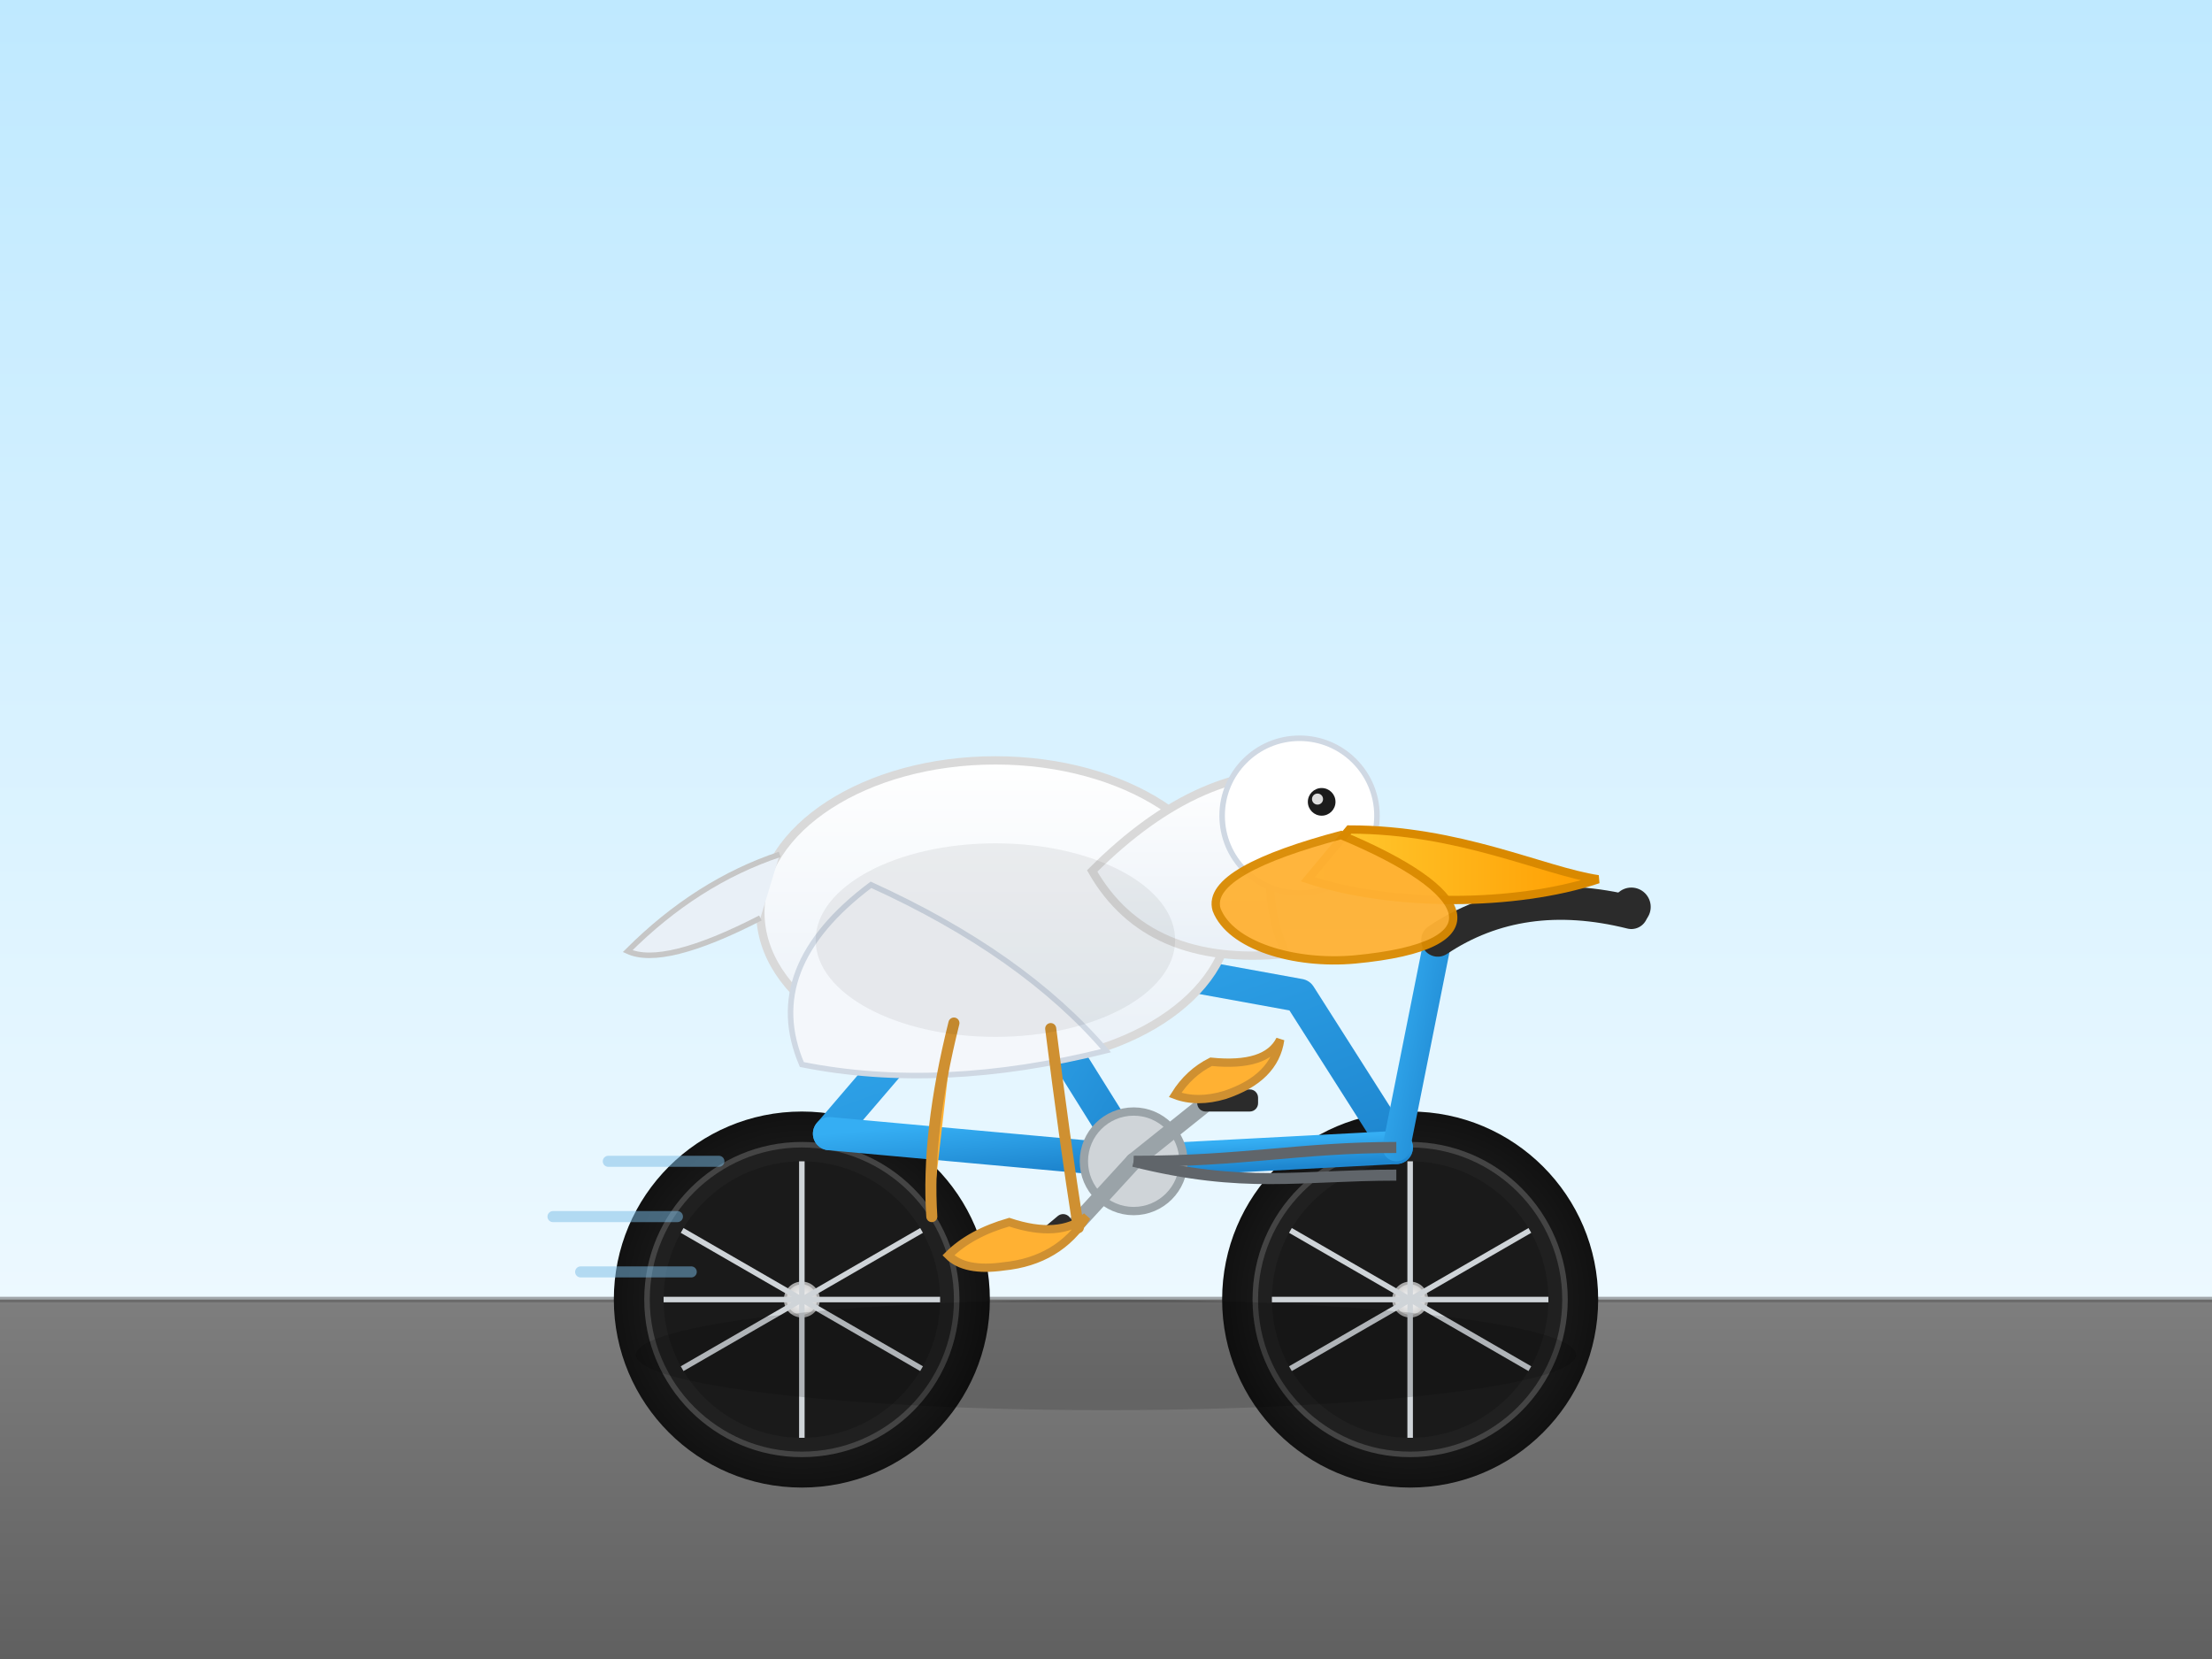
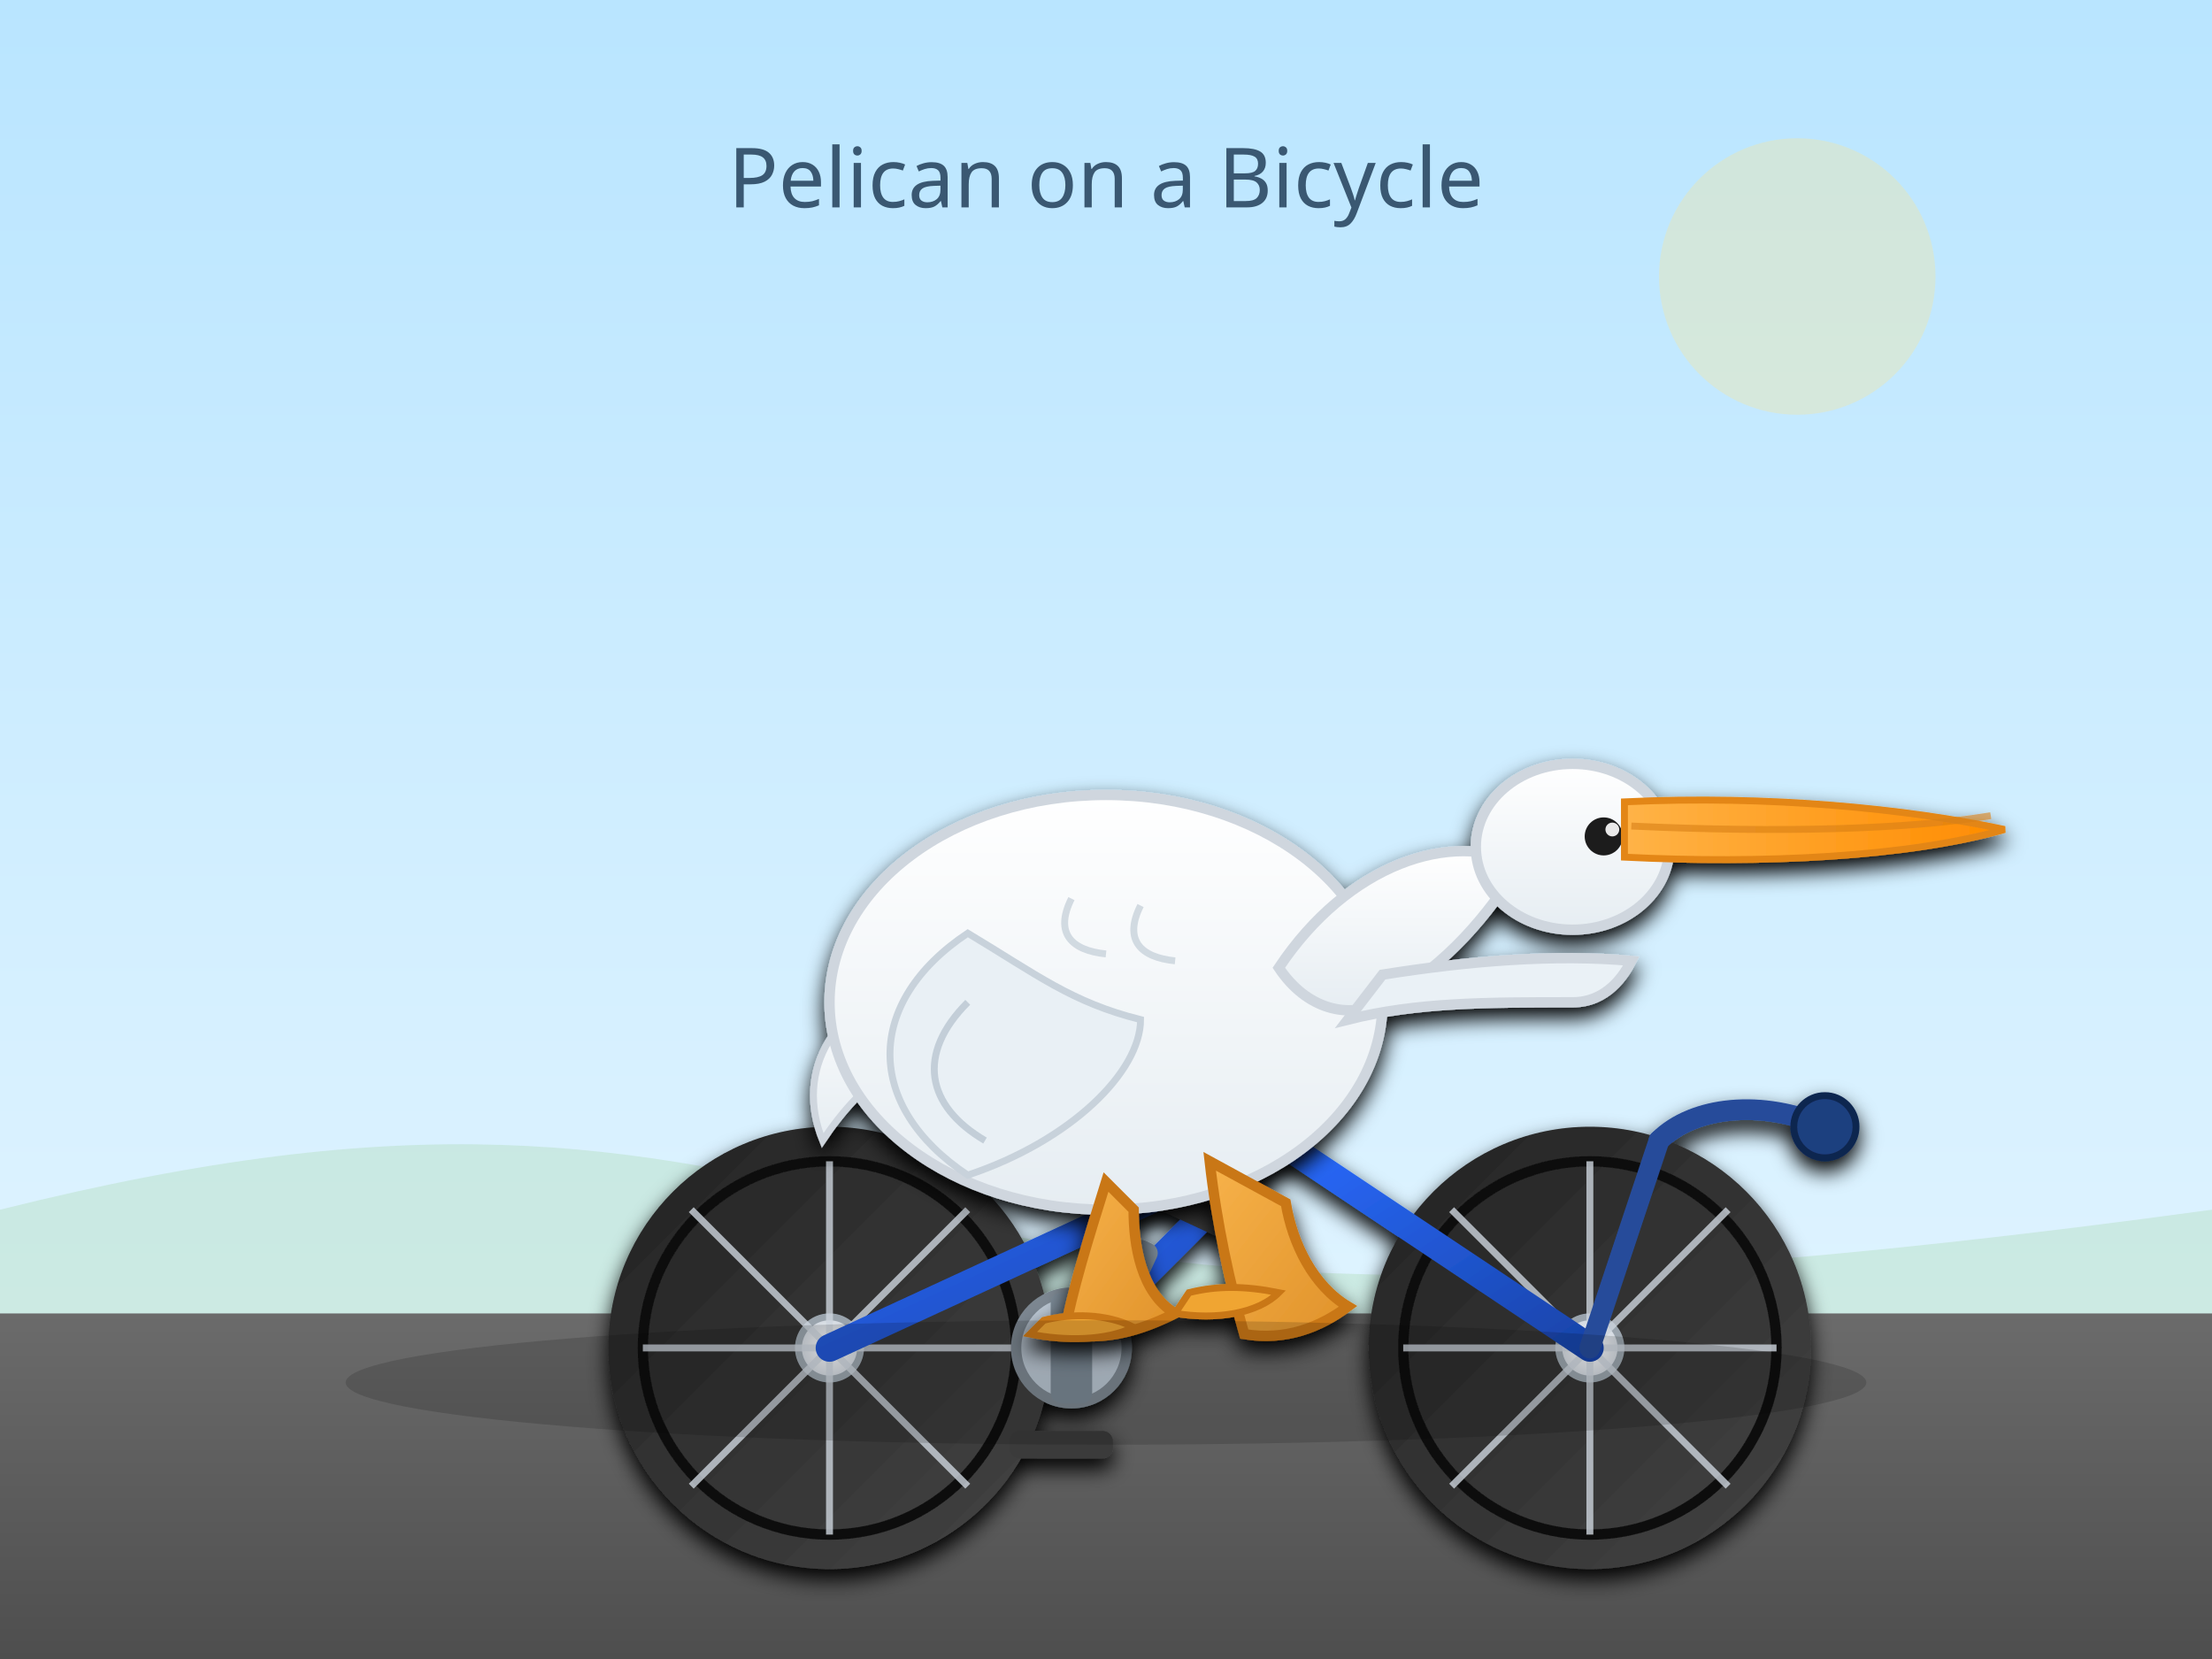
- <svg xmlns="http://www.w3.org/2000/svg" viewBox="0 0 800 600" role="img" aria-label="Pelican riding a bicycle">
+ <svg xmlns="http://www.w3.org/2000/svg" width="640" height="480" viewBox="0 0 640 480" role="img" aria-label="Pelican riding a bicycle">
  <defs>
-     <linearGradient id="sky" x1="0" y1="0" x2="0" y2="1">
-       <stop offset="0%" stop-color="#bfe9ff" />
-       <stop offset="100%" stop-color="#f9fdff" />
+     <linearGradient id="skyGrad" x1="0" y1="0" x2="0" y2="1">
+       <stop offset="0%" stop-color="#b9e5ff" />
+       <stop offset="100%" stop-color="#e8f7ff" />
    </linearGradient>
-     <linearGradient id="road" x1="0" y1="0" x2="0" y2="1">
-       <stop offset="0%" stop-color="#7e7e7e" />
-       <stop offset="100%" stop-color="#606060" />
+     <linearGradient id="roadGrad" x1="0" y1="0" x2="0" y2="1">
+       <stop offset="0%" stop-color="#6b6b6b" />
+       <stop offset="100%" stop-color="#4e4e4e" />
    </linearGradient>
-     <radialGradient id="tireShade" cx="50%" cy="50%" r="50%">
-       <stop offset="0%" stop-color="#333" />
-       <stop offset="100%" stop-color="#111" />
+     <linearGradient id="wheelGrad" x1="0" y1="0" x2="1" y2="1">
+       <stop offset="0%" stop-color="#222" />
+       <stop offset="100%" stop-color="#444" />
+     </linearGradient>
+     <radialGradient id="hubGrad" cx="50%" cy="50%" r="50%">
+       <stop offset="0%" stop-color="#fff" />
+       <stop offset="100%" stop-color="#cfd6de" />
    </radialGradient>
-     <radialGradient id="hub" cx="50%" cy="50%" r="50%">
-       <stop offset="0%" stop-color="#fefefe" />
-       <stop offset="100%" stop-color="#cfcfcf" />
-     </radialGradient>
+     <linearGradient id="beakGrad" x1="0" y1="0" x2="1" y2="0">
+       <stop offset="0%" stop-color="#ffb347" />
+       <stop offset="100%" stop-color="#ff8c00" />
+     </linearGradient>
+     <linearGradient id="pelicanBodyGrad" x1="0" y1="0" x2="0" y2="1">
+       <stop offset="0%" stop-color="#ffffff" />
+       <stop offset="100%" stop-color="#e6edf2" />
+     </linearGradient>
    <linearGradient id="frameGrad" x1="0" y1="0" x2="1" y2="1">
-       <stop offset="0%" stop-color="#35aef3" />
-       <stop offset="100%" stop-color="#1e86cf" />
+       <stop offset="0%" stop-color="#2a6bff" />
+       <stop offset="100%" stop-color="#1843a8" />
    </linearGradient>
-     <linearGradient id="feather" x1="0" y1="0" x2="0" y2="1">
-       <stop offset="0%" stop-color="#ffffff" />
-       <stop offset="100%" stop-color="#e9f0f7" />
+     <linearGradient id="legGrad" x1="0" y1="0" x2="1" y2="1">
+       <stop offset="0%" stop-color="#f7b24a" />
+       <stop offset="100%" stop-color="#e0922a" />
    </linearGradient>
-     <linearGradient id="beakGrad" x1="0" y1="0" x2="1" y2="0">
-       <stop offset="0%" stop-color="#ffcc33" />
-       <stop offset="100%" stop-color="#ff9d00" />
-     </linearGradient>
+     <filter id="softShadow" x="-20%" y="-20%" width="140%" height="140%">
+       <feGaussianBlur in="SourceAlpha" stdDeviation="3" />
+       <feOffset dx="0" dy="3" result="off" />
+       <feMerge>
+         <feMergeNode in="off" />
+         <feMergeNode in="SourceGraphic" />
+       </feMerge>
+     </filter>
  </defs>
-   <rect width="100%" height="100%" fill="url(#sky)" />
-   <rect y="470" width="100%" height="130" fill="url(#road)" />
-   <line x1="0" y1="470" x2="800" y2="470" stroke="#555" stroke-width="2" opacity="0.5" />
-   <g transform="translate(290,470)">
-     <circle r="68" fill="url(#tireShade)" />
-     <circle r="56" fill="#202020" stroke="#444" stroke-width="2" />
-     <circle r="50" fill="#1a1a1a" />
-     <circle r="6" fill="url(#hub)" stroke="#aaa" stroke-width="1" />
-     <g stroke="#cfd4d8" stroke-width="2">
-       <line x1="0" y1="0" x2="0" y2="-50" />
-       <line x1="0" y1="0" x2="43.3" y2="-25" />
-       <line x1="0" y1="0" x2="50" y2="0" />
-       <line x1="0" y1="0" x2="43.3" y2="25" />
-       <line x1="0" y1="0" x2="0" y2="50" />
-       <line x1="0" y1="0" x2="-43.3" y2="25" />
-       <line x1="0" y1="0" x2="-50" y2="0" />
-       <line x1="0" y1="0" x2="-43.3" y2="-25" />
+   <g id="background">
+     <rect width="100%" height="100%" fill="url(#skyGrad)" />
+     <rect y="380" width="100%" height="100" fill="url(#roadGrad)" />
+     <g opacity="0.3">
+       <path d="M0,350 C120,320 180,330 260,350 S420,380 640,350 L640,380 L0,380 Z" fill="#a2d3a2" />
+       <circle cx="520" cy="80" r="40" fill="#ffe58a" />
    </g>
  </g>
-   <g transform="translate(510,470)">
-     <circle r="68" fill="url(#tireShade)" />
-     <circle r="56" fill="#202020" stroke="#444" stroke-width="2" />
-     <circle r="50" fill="#1a1a1a" />
-     <circle r="6" fill="url(#hub)" stroke="#aaa" stroke-width="1" />
-     <g stroke="#cfd4d8" stroke-width="2">
-       <line x1="0" y1="0" x2="0" y2="-50" />
-       <line x1="0" y1="0" x2="43.3" y2="-25" />
-       <line x1="0" y1="0" x2="50" y2="0" />
-       <line x1="0" y1="0" x2="43.3" y2="25" />
-       <line x1="0" y1="0" x2="0" y2="50" />
-       <line x1="0" y1="0" x2="-43.3" y2="25" />
-       <line x1="0" y1="0" x2="-50" y2="0" />
-       <line x1="0" y1="0" x2="-43.3" y2="-25" />
+   <g id="bicycle" transform="translate(80,30)" filter="url(#softShadow)">
+     <g id="rearWheel">
+       <circle cx="160" cy="360" r="64" fill="url(#wheelGrad)" />
+       <circle cx="160" cy="360" r="54" fill="none" stroke="#111" stroke-width="3" />
+       <circle cx="160" cy="360" r="9" fill="url(#hubGrad)" stroke="#9aa4ad" stroke-width="2" />
+       <g stroke="#cdd5dd" stroke-width="2" opacity="0.8">
+         <line x1="160" y1="360" x2="160" y2="306" />
+         <line x1="160" y1="360" x2="214" y2="360" />
+         <line x1="160" y1="360" x2="160" y2="414" />
+         <line x1="160" y1="360" x2="106" y2="360" />
+         <line x1="160" y1="360" x2="200" y2="320" />
+         <line x1="160" y1="360" x2="120" y2="320" />
+         <line x1="160" y1="360" x2="200" y2="400" />
+         <line x1="160" y1="360" x2="120" y2="400" />
+       </g>
+     </g>
+     <g id="frontWheel">
+       <circle cx="380" cy="360" r="64" fill="url(#wheelGrad)" />
+       <circle cx="380" cy="360" r="54" fill="none" stroke="#111" stroke-width="3" />
+       <circle cx="380" cy="360" r="9" fill="url(#hubGrad)" stroke="#9aa4ad" stroke-width="2" />
+       <g stroke="#cdd5dd" stroke-width="2" opacity="0.8">
+         <line x1="380" y1="360" x2="380" y2="306" />
+         <line x1="380" y1="360" x2="434" y2="360" />
+         <line x1="380" y1="360" x2="380" y2="414" />
+         <line x1="380" y1="360" x2="326" y2="360" />
+         <line x1="380" y1="360" x2="420" y2="320" />
+         <line x1="380" y1="360" x2="340" y2="320" />
+         <line x1="380" y1="360" x2="420" y2="400" />
+         <line x1="380" y1="360" x2="340" y2="400" />
+       </g>
+     </g>
+     <g id="frame" stroke="url(#frameGrad)" stroke-width="8" stroke-linecap="round" stroke-linejoin="round" fill="none">
+       <line x1="160" y1="360" x2="290" y2="300" />
+       <line x1="290" y1="300" x2="380" y2="360" />
+       <line x1="160" y1="360" x2="230" y2="360" />
+       <line x1="230" y1="360" x2="290" y2="300" />
+       <line x1="230" y1="360" x2="330" y2="360" />
+     </g>
+     <g id="seat" stroke="#274c9a" stroke-width="6" stroke-linecap="round">
+       <line x1="290" y1="300" x2="270" y2="260" />
+     </g>
+     <rect x="240" y="244" width="70" height="18" rx="9" ry="9" fill="#1e3f7f" stroke="#0f2550" stroke-width="2" />
+     <g id="handlebars" stroke="#274c9a" stroke-width="6" stroke-linecap="round" fill="none">
+       <line x1="380" y1="360" x2="400" y2="300" />
+       <path d="M400,300 C410,290 430,288 448,296" />
+     </g>
+     <circle cx="448" cy="296" r="9" fill="#1e3f7f" stroke="#0f2550" stroke-width="2" />
+     <g id="crank">
+       <circle cx="230" cy="360" r="16" fill="#b9c5d1" stroke="#7c8791" stroke-width="3" />
+       <rect x="224" y="344" width="12" height="32" rx="3" fill="#7a8894" />
+       <rect x="212" y="384" width="30" height="8" rx="3" fill="#3a3a3a" />
+       <rect x="242" y="328" width="8" height="30" rx="3" fill="#7a8894" transform="rotate(25 246 343)" />
+       <rect x="252" y="317" width="30" height="8" rx="3" fill="#3a3a3a" transform="rotate(25 267 321)" />
    </g>
  </g>
-   <g>
-     <path d="M300 410 L360 340 L470 360 L505 415" fill="none" stroke="url(#frameGrad)" stroke-width="12" stroke-linecap="round" stroke-linejoin="round" />
-     <line x1="360" y1="340" x2="410" y2="420" stroke="url(#frameGrad)" stroke-width="12" stroke-linecap="round" />
-     <line x1="300" y1="410" x2="410" y2="420" stroke="url(#frameGrad)" stroke-width="12" stroke-linecap="round" />
-     <line x1="410" y1="420" x2="505" y2="415" stroke="url(#frameGrad)" stroke-width="12" stroke-linecap="round" />
-     <line x1="360" y1="340" x2="350" y2="300" stroke="url(#frameGrad)" stroke-width="10" stroke-linecap="round" />
-     <rect x="325" y="285" width="60" height="18" rx="9" fill="#2b2b2b" />
-     <line x1="505" y1="415" x2="520" y2="340" stroke="url(#frameGrad)" stroke-width="10" stroke-linecap="round" />
-     <path d="M520 340 q30 -20 70 -10" fill="none" stroke="#2b2b2b" stroke-width="12" stroke-linecap="round" />
-     <circle cx="590" cy="328" r="7" fill="#2b2b2b" />
-     <circle cx="410" cy="420" r="18" fill="#cfd4d8" stroke="#9aa3a8" stroke-width="3" />
-     <line x1="410" y1="420" x2="435" y2="400" stroke="#9aa3a8" stroke-width="6" stroke-linecap="round" />
-     <line x1="410" y1="420" x2="388" y2="444" stroke="#9aa3a8" stroke-width="6" stroke-linecap="round" />
-     <rect x="433" y="394" width="22" height="8" rx="3" fill="#2b2b2b" />
-     <rect x="368" y="444" width="22" height="8" rx="3" fill="#2b2b2b" transform="rotate(-40 379 448)" />
-     <path d="M410 420 C 450 420, 470 415, 505 415" fill="none" stroke="#60656a" stroke-width="4" />
-     <path d="M410 420 C 450 430, 470 425, 505 425" fill="none" stroke="#60656a" stroke-width="4" />
+   <g id="pelican" transform="translate(60,-10)" filter="url(#softShadow)">
+     <path d="M210,290 C180,300 170,320 178,340 C190,322 202,315 220,310 Z" fill="url(#pelicanBodyGrad)" stroke="#cfd6de" stroke-width="2" />
+     <ellipse cx="260" cy="300" rx="80" ry="60" fill="url(#pelicanBodyGrad)" stroke="#cfd6de" stroke-width="3" />
+     <path d="M220,280 C190,300 190,330 220,350 C250,340 270,320 270,305 C250,300 240,292 220,280 Z" fill="#e9f0f5" stroke="#c8d2db" stroke-width="2" />
+     <path d="M220,300 C205,315 208,330 225,340" fill="none" stroke="#b9c6d1" stroke-width="2" opacity="0.8" />
+     <path d="M310,290 C330,260 360,250 380,260 C370,275 360,288 340,300 C330,305 318,302 310,290 Z" fill="url(#pelicanBodyGrad)" stroke="#cfd6de" stroke-width="3" />
+     <ellipse cx="395" cy="255" rx="28" ry="24" fill="url(#pelicanBodyGrad)" stroke="#cfd6de" stroke-width="3" />
+     <circle cx="404" cy="252" r="5.5" fill="#1b1b1b" />
+     <circle cx="406.5" cy="250" r="2" fill="#ffffff" opacity="0.9" />
+     <path d="M410,258 C450,260 492,258 520,250 C492,244 452,240 410,242 Z" fill="url(#beakGrad)" stroke="#e38617" stroke-width="2" />
+     <path d="M412,249 C455,251 492,250 516,246" stroke="#d77f15" stroke-width="2" fill="none" opacity="0.6" />
+     <g id="legs" fill="url(#legGrad)" stroke="#c97718" stroke-width="3">
+       <path d="M260,352 C255,368 250,384 248,396 C260,398 270,395 280,390 C270,384 268,370 268,360 Z" />
+       <path d="M290,346 C292,364 296,382 300,396 C312,398 322,394 330,388 C320,382 314,370 312,358 Z" />
+     </g>
+     <g id="feet" fill="#f0a533" stroke="#c97718" stroke-width="2">
+       <path d="M280,390 C292,392 304,390 310,384 C300,382 292,382 284,384 Z" />
+       <path d="M238,396 C248,398 260,398 268,394 C260,390 250,390 242,392 Z" />
+     </g>
+     <path d="M330,305 C350,300 370,300 395,300 C405,300 410,292 412,288 C390,286 365,288 340,292 Z" fill="#eaf1f6" stroke="#cfd6de" stroke-width="3" />
+     <path d="M250,270 C245,280 250,285 260,286" fill="none" stroke="#c8d2db" stroke-width="2" opacity="0.8" />
+     <path d="M270,272 C265,282 270,287 280,288" fill="none" stroke="#c8d2db" stroke-width="2" opacity="0.8" />
  </g>
-   <g transform="translate(0,-10)">
-     <ellipse cx="360" cy="340" rx="85" ry="55" fill="url(#feather)" stroke="#d9d9d9" stroke-width="3" />
-     <path d="M315 330 q-40 30 -25 65 q50 10 110 -5 q-30 -35 -85 -60z" fill="#f4f7fb" stroke="#cfd8e3" stroke-width="2" />
-     <path d="M275 342 q-35 18 -48 12 q25 -25 55 -35" fill="#e9f0f7" stroke="#c6c6c6" stroke-width="2" />
-     <path d="M395 325 q40 -40 80 -35 q-25 30 -10 65 q-50 5 -70 -30z" fill="url(#feather)" stroke="#d9d9d9" stroke-width="3" />
-     <circle cx="470" cy="305" r="28" fill="#ffffff" stroke="#cfd8e3" stroke-width="2" />
-     <circle cx="478" cy="300" r="5" fill="#1c1c1c" />
-     <circle cx="476.5" cy="299" r="2" fill="#ffffff" opacity="0.85" />
-     <path d="M488 310 c 40 0 70 15 90 18 c -30 10 -75 10 -105 0 z" fill="url(#beakGrad)" stroke="#d98900" stroke-width="3" />
-     <path d="M485 312 c 48 20 58 40 5 45 c -22 2 -45 -5 -50 -18 c -3 -10 15 -19 45 -27z" fill="#ffb133" stroke="#d98900" stroke-width="3" opacity="0.95" />
-     <g fill="#ffb133" stroke="#cf9031" stroke-width="4" stroke-linecap="round">
-       <path d="M345 380 q-10 40 -8 70" />
-       <path d="M380 382 q5 40 10 72" />
-     </g>
-     <g fill="#ffb133" stroke="#cf9031" stroke-width="3">
-       <path d="M365 452 q18 6 28 -2 q-10 16 -30 18 q-14 2 -20 -4 q8 -8 22 -12z" />
-       <path d="M438 394 q20 2 25 -8 q-2 14 -20 20 q-10 3 -18 0 q5 -8 13 -12z" />
-     </g>
-     <ellipse cx="360" cy="350" rx="65" ry="35" fill="#000" opacity="0.06" />
-   </g>
-   <g stroke="#7abbe6" stroke-width="4" stroke-linecap="round" opacity="0.5">
-     <line x1="210" y1="460" x2="250" y2="460" />
-     <line x1="200" y1="440" x2="245" y2="440" />
-     <line x1="220" y1="420" x2="260" y2="420" />
-   </g>
-   <ellipse cx="400" cy="490" rx="170" ry="20" fill="#000" opacity="0.15" />
+   <ellipse cx="320" cy="400" rx="220" ry="18" fill="#000" opacity="0.15" />
+   <text x="320" y="60" text-anchor="middle" font-family="Verdana, sans-serif" font-size="24" fill="#3a5872">
+     Pelican on a Bicycle
+   </text>
</svg>
